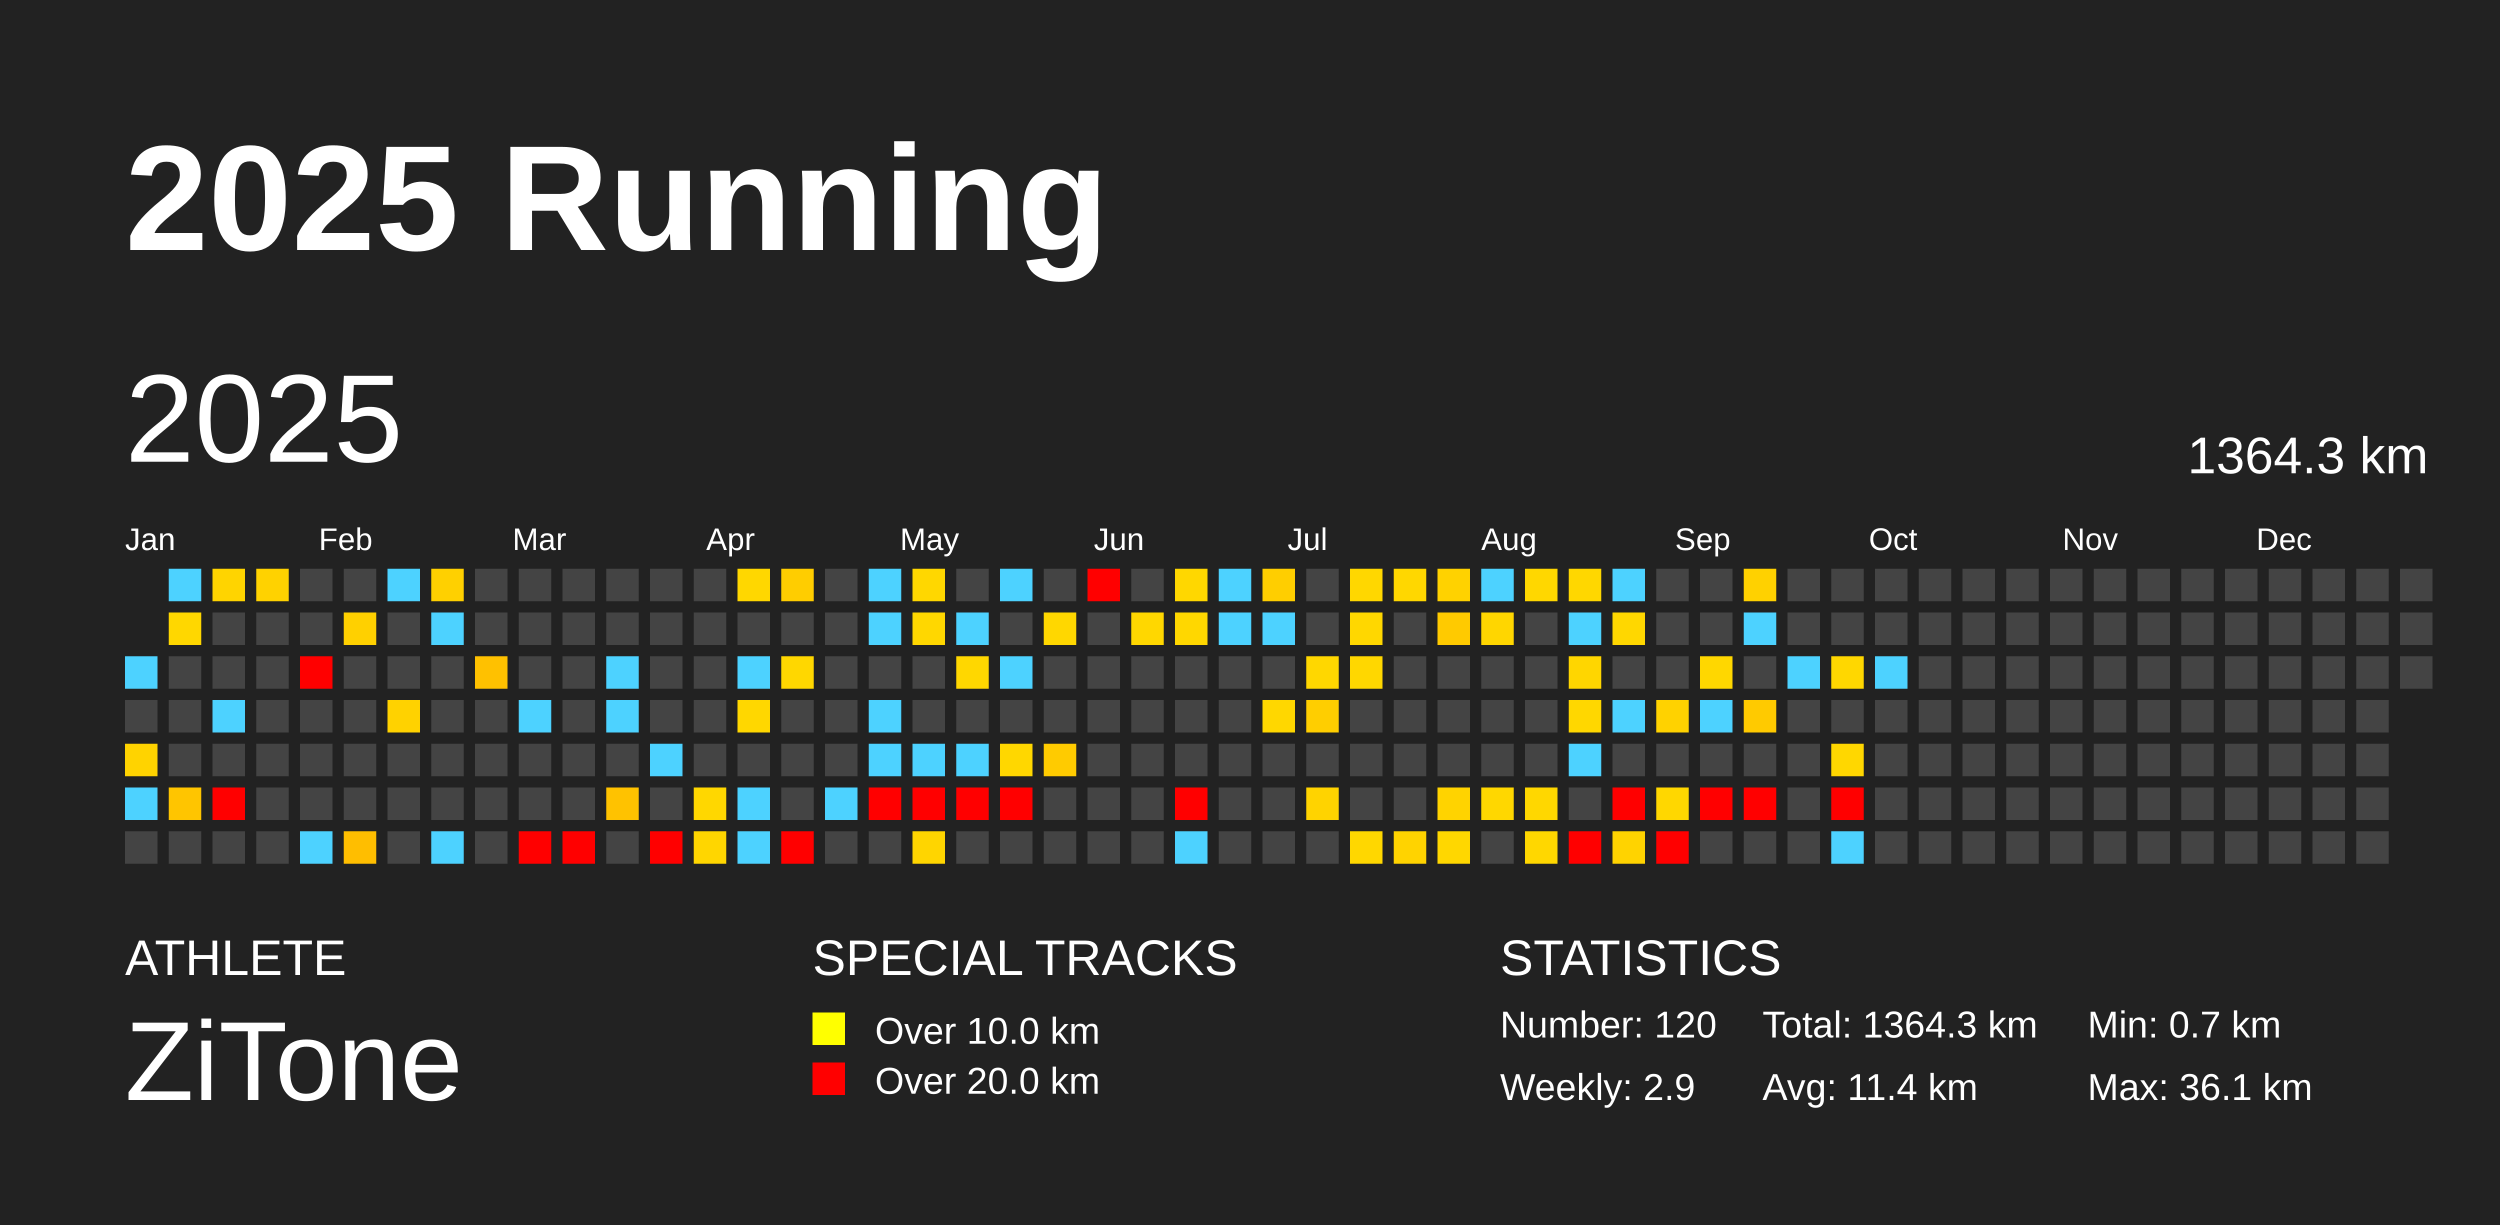
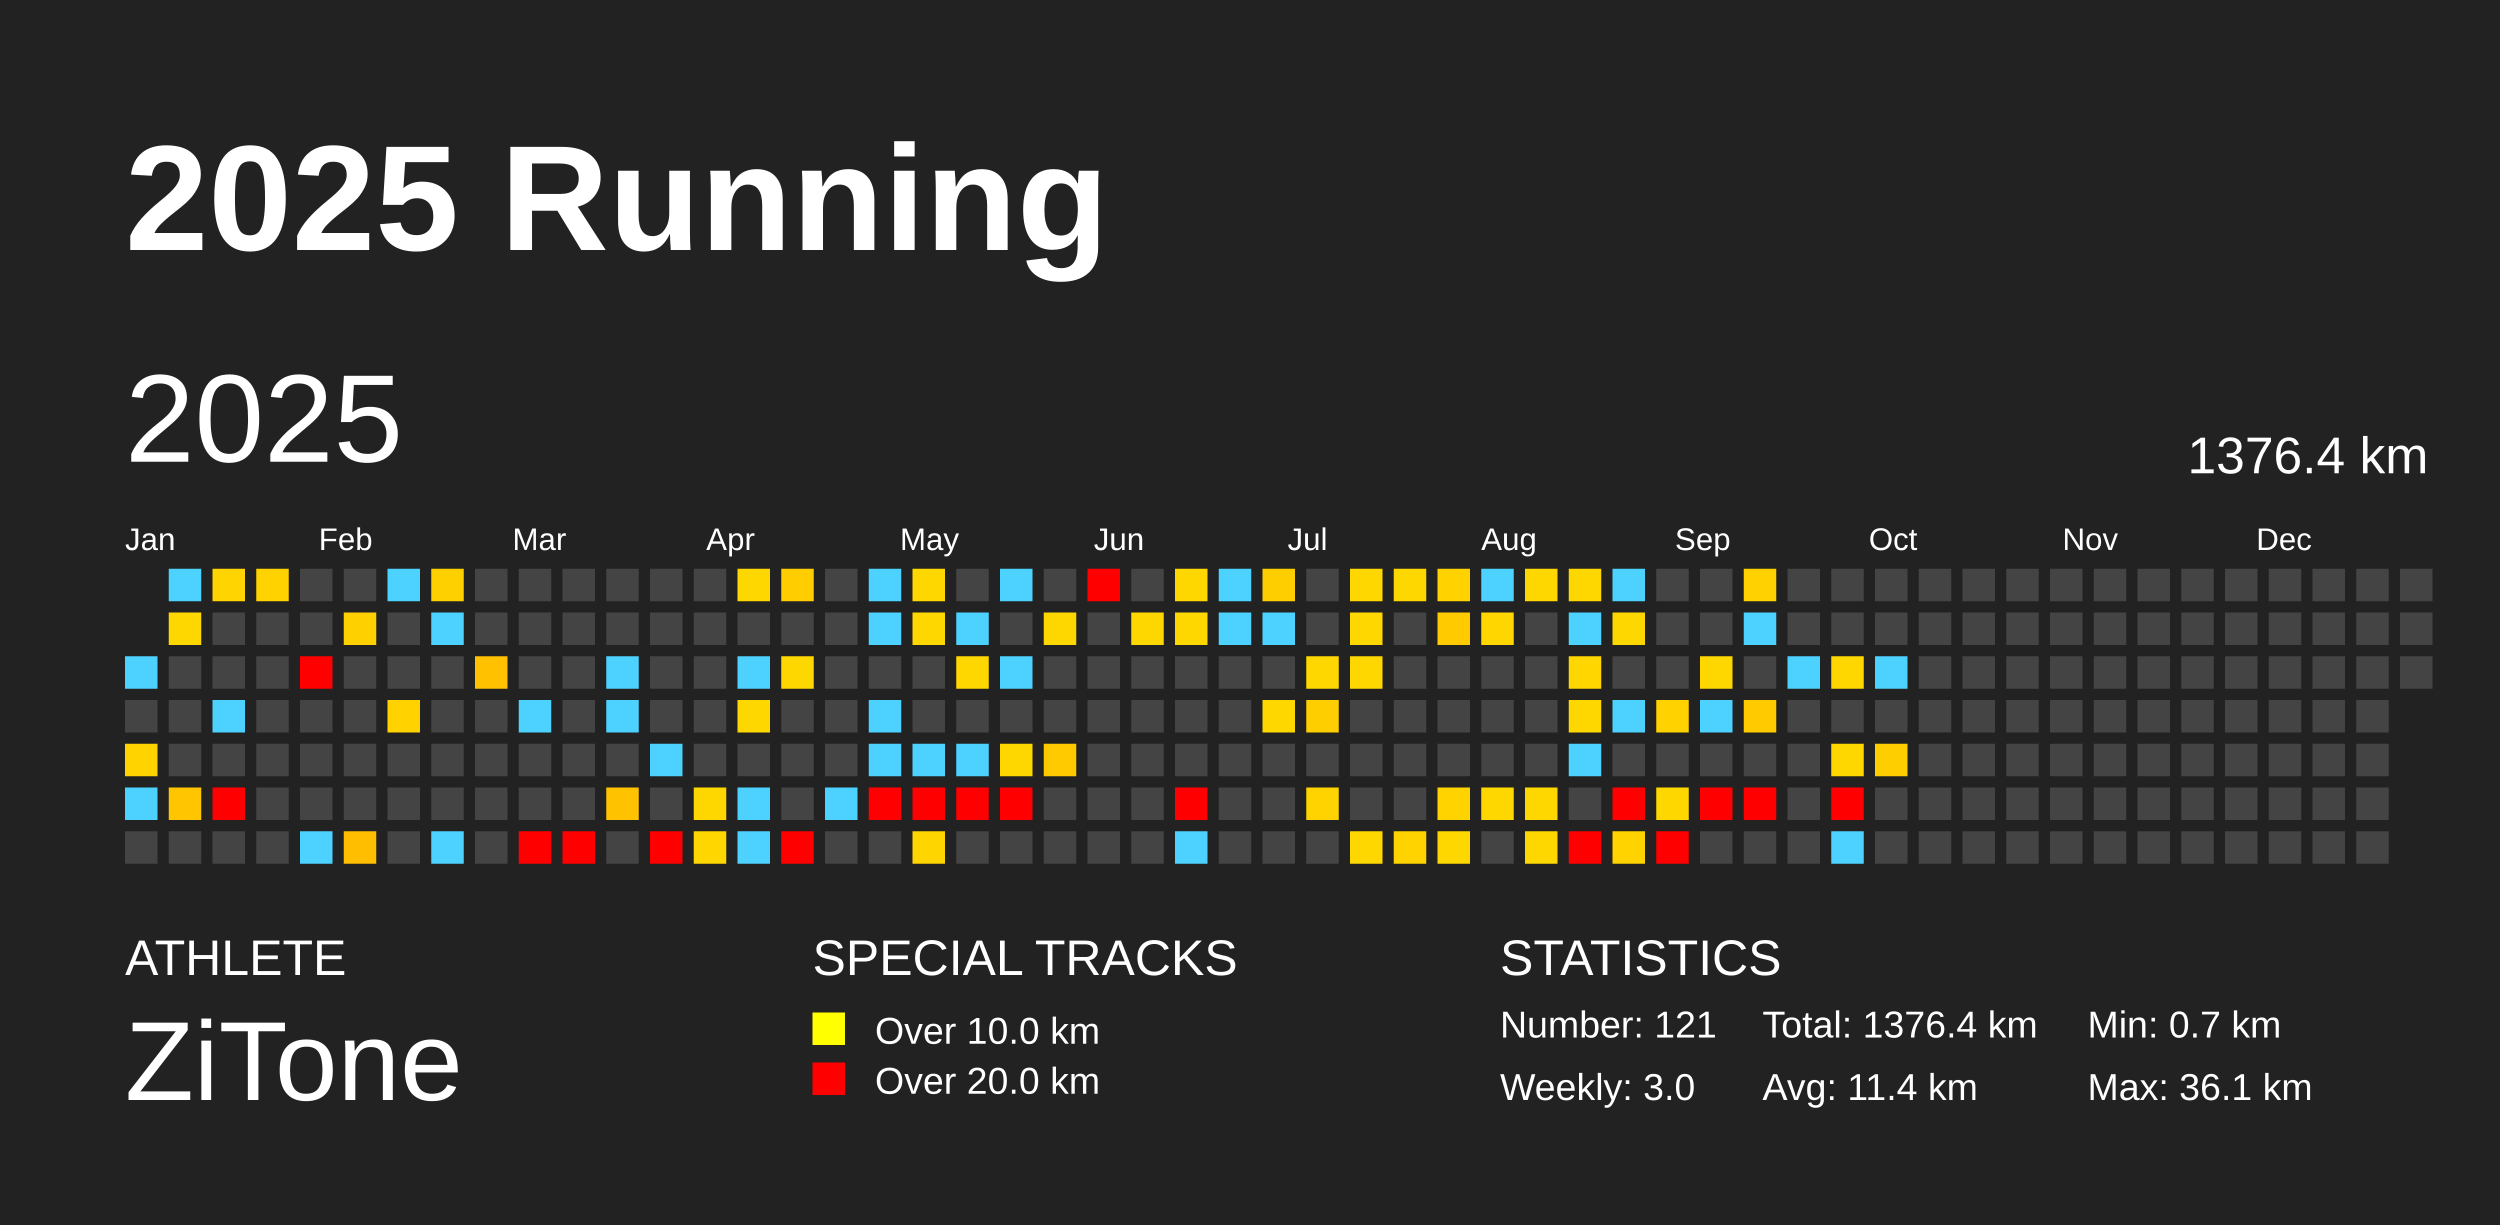
<svg xmlns="http://www.w3.org/2000/svg" baseProfile="full" height="98mm" version="1.1" viewBox="0,0,200,98" width="200mm">
  <defs />
  <rect fill="#222222" height="98" width="200" x="0" y="0" />
  <text fill="#FFFFFF" style="font-size:12px; font-family:Arial; font-weight:bold;" x="10" y="20">2025 Running</text>
  <text fill="#FFFFFF" style="font-size:4px; font-family:Arial" x="10" y="78">ATHLETE</text>
  <text fill="#FFFFFF" style="font-size:9px; font-family:Arial" x="10" y="88">ZiTone</text>
  <text fill="#FFFFFF" style="font-size:4px; font-family:Arial" x="65" y="78">SPECIAL TRACKS</text>
  <rect fill="yellow" height="2.6" width="2.6" x="65" y="81" />
  <text fill="#FFFFFF" style="font-size:3px; font-family:Arial" x="70" y="83.5">Over 10.0 km</text>
  <rect fill="red" height="2.6" width="2.6" x="65" y="85" />
  <text fill="#FFFFFF" style="font-size:3px; font-family:Arial" x="70" y="87.5">Over 20.0 km</text>
  <text fill="#FFFFFF" style="font-size:4px; font-family:Arial" x="120" y="78">STATISTICS</text>
-   <text fill="#FFFFFF" style="font-size:3px; font-family:Arial" x="120" y="83">Number: 120</text>
-   <text fill="#FFFFFF" style="font-size:3px; font-family:Arial" x="120" y="88">Weekly: 2.9</text>
-   <text fill="#FFFFFF" style="font-size:3px; font-family:Arial" x="141" y="83">Total: 1364.3 km</text>
+   <text fill="#FFFFFF" style="font-size:3px; font-family:Arial" x="120" y="83">Number: 121</text>
+   <text fill="#FFFFFF" style="font-size:3px; font-family:Arial" x="120" y="88">Weekly: 3.0</text>
+   <text fill="#FFFFFF" style="font-size:3px; font-family:Arial" x="141" y="83">Total: 1376.4 km</text>
  <text fill="#FFFFFF" style="font-size:3px; font-family:Arial" x="141" y="88">Avg: 11.4 km</text>
  <text fill="#FFFFFF" style="font-size:3px; font-family:Arial" x="167" y="83">Min: 0.7 km</text>
  <text fill="#FFFFFF" style="font-size:3px; font-family:Arial" x="167" y="88">Max: 36.1 km</text>
  <text dominant-baseline="hanging" fill="#FFFFFF" style="font-size:10.0px; font-family:Arial;" x="10" y="30">2025</text>
-   <text dominant-baseline="hanging" fill="#FFFFFF" style="font-size:4.125px; font-family:Arial;" x="175" y="35">1364.3 km</text>
+   <text dominant-baseline="hanging" fill="#FFFFFF" style="font-size:4.125px; font-family:Arial;" x="175" y="35">1376.4 km</text>
  <text fill="#FFFFFF" style="font-size:2.5px; font-family:Arial" x="10.0" y="44">Jan</text>
  <text fill="#FFFFFF" style="font-size:2.5px; font-family:Arial" x="25.5" y="44">Feb</text>
  <text fill="#FFFFFF" style="font-size:2.5px; font-family:Arial" x="41.0" y="44">Mar</text>
  <text fill="#FFFFFF" style="font-size:2.5px; font-family:Arial" x="56.5" y="44">Apr</text>
  <text fill="#FFFFFF" style="font-size:2.5px; font-family:Arial" x="72.0" y="44">May</text>
  <text fill="#FFFFFF" style="font-size:2.5px; font-family:Arial" x="87.5" y="44">Jun</text>
  <text fill="#FFFFFF" style="font-size:2.5px; font-family:Arial" x="103.0" y="44">Jul</text>
  <text fill="#FFFFFF" style="font-size:2.5px; font-family:Arial" x="118.5" y="44">Aug</text>
  <text fill="#FFFFFF" style="font-size:2.5px; font-family:Arial" x="134.0" y="44">Sep</text>
  <text fill="#FFFFFF" style="font-size:2.5px; font-family:Arial" x="149.5" y="44">Oct</text>
  <text fill="#FFFFFF" style="font-size:2.5px; font-family:Arial" x="165.0" y="44">Nov</text>
  <text fill="#FFFFFF" style="font-size:2.5px; font-family:Arial" x="180.5" y="44">Dec</text>
  <rect fill="#4dd2ff" height="2.6" width="2.6" x="10.0" y="52.5" />
  <rect fill="#444444" height="2.6" width="2.6" x="10.0" y="56.0" />
  <rect fill="#ffd300" height="2.6" width="2.6" x="10.0" y="59.5" />
  <rect fill="#4dd2ff" height="2.6" width="2.6" x="10.0" y="63.0" />
  <rect fill="#444444" height="2.6" width="2.6" x="10.0" y="66.5" />
  <rect fill="#4dd2ff" height="2.6" width="2.6" x="13.5" y="45.5" />
  <rect fill="#ffd700" height="2.6" width="2.6" x="13.5" y="49.0" />
  <rect fill="#444444" height="2.6" width="2.6" x="13.5" y="52.5" />
  <rect fill="#444444" height="2.6" width="2.6" x="13.5" y="56.0" />
  <rect fill="#444444" height="2.6" width="2.6" x="13.5" y="59.5" />
  <rect fill="#ffc500" height="2.6" width="2.6" x="13.5" y="63.0" />
  <rect fill="#444444" height="2.6" width="2.6" x="13.5" y="66.5" />
  <rect fill="#ffd400" height="2.6" width="2.6" x="17.0" y="45.5" />
  <rect fill="#444444" height="2.6" width="2.6" x="17.0" y="49.0" />
  <rect fill="#444444" height="2.6" width="2.6" x="17.0" y="52.5" />
  <rect fill="#4dd2ff" height="2.6" width="2.6" x="17.0" y="56.0" />
  <rect fill="#444444" height="2.6" width="2.6" x="17.0" y="59.5" />
  <rect fill="red" height="2.6" width="2.6" x="17.0" y="63.0" />
  <rect fill="#444444" height="2.6" width="2.6" x="17.0" y="66.5" />
  <rect fill="#ffd200" height="2.6" width="2.6" x="20.5" y="45.5" />
  <rect fill="#444444" height="2.6" width="2.6" x="20.5" y="49.0" />
  <rect fill="#444444" height="2.6" width="2.6" x="20.5" y="52.5" />
  <rect fill="#444444" height="2.6" width="2.6" x="20.5" y="56.0" />
  <rect fill="#444444" height="2.6" width="2.6" x="20.5" y="59.5" />
  <rect fill="#444444" height="2.6" width="2.6" x="20.5" y="63.0" />
  <rect fill="#444444" height="2.6" width="2.6" x="20.5" y="66.5" />
  <rect fill="#444444" height="2.6" width="2.6" x="24.0" y="45.5" />
  <rect fill="#444444" height="2.6" width="2.6" x="24.0" y="49.0" />
  <rect fill="red" height="2.6" width="2.6" x="24.0" y="52.5" />
  <rect fill="#444444" height="2.6" width="2.6" x="24.0" y="56.0" />
  <rect fill="#444444" height="2.6" width="2.6" x="24.0" y="59.5" />
  <rect fill="#444444" height="2.6" width="2.6" x="24.0" y="63.0" />
  <rect fill="#4dd2ff" height="2.6" width="2.6" x="24.0" y="66.5" />
  <rect fill="#444444" height="2.6" width="2.6" x="27.5" y="45.5" />
  <rect fill="#ffd000" height="2.6" width="2.6" x="27.5" y="49.0" />
  <rect fill="#444444" height="2.6" width="2.6" x="27.5" y="52.5" />
  <rect fill="#444444" height="2.6" width="2.6" x="27.5" y="56.0" />
  <rect fill="#444444" height="2.6" width="2.6" x="27.5" y="59.5" />
  <rect fill="#444444" height="2.6" width="2.6" x="27.5" y="63.0" />
  <rect fill="#ffbe00" height="2.6" width="2.6" x="27.5" y="66.5" />
  <rect fill="#4dd2ff" height="2.6" width="2.6" x="31.0" y="45.5" />
  <rect fill="#444444" height="2.6" width="2.6" x="31.0" y="49.0" />
  <rect fill="#444444" height="2.6" width="2.6" x="31.0" y="52.5" />
  <rect fill="#ffd200" height="2.6" width="2.6" x="31.0" y="56.0" />
  <rect fill="#444444" height="2.6" width="2.6" x="31.0" y="59.5" />
  <rect fill="#444444" height="2.6" width="2.6" x="31.0" y="63.0" />
  <rect fill="#444444" height="2.6" width="2.6" x="31.0" y="66.5" />
  <rect fill="#ffd000" height="2.6" width="2.6" x="34.5" y="45.5" />
  <rect fill="#4dd2ff" height="2.6" width="2.6" x="34.5" y="49.0" />
  <rect fill="#444444" height="2.6" width="2.6" x="34.5" y="52.5" />
  <rect fill="#444444" height="2.6" width="2.6" x="34.5" y="56.0" />
  <rect fill="#444444" height="2.6" width="2.6" x="34.5" y="59.5" />
  <rect fill="#444444" height="2.6" width="2.6" x="34.5" y="63.0" />
  <rect fill="#4dd2ff" height="2.6" width="2.6" x="34.5" y="66.5" />
  <rect fill="#444444" height="2.6" width="2.6" x="38.0" y="45.5" />
  <rect fill="#444444" height="2.6" width="2.6" x="38.0" y="49.0" />
  <rect fill="#ffc100" height="2.6" width="2.6" x="38.0" y="52.5" />
  <rect fill="#444444" height="2.6" width="2.6" x="38.0" y="56.0" />
  <rect fill="#444444" height="2.6" width="2.6" x="38.0" y="59.5" />
  <rect fill="#444444" height="2.6" width="2.6" x="38.0" y="63.0" />
  <rect fill="#444444" height="2.6" width="2.6" x="38.0" y="66.5" />
  <rect fill="#444444" height="2.6" width="2.6" x="41.5" y="45.5" />
  <rect fill="#444444" height="2.6" width="2.6" x="41.5" y="49.0" />
  <rect fill="#444444" height="2.6" width="2.6" x="41.5" y="52.5" />
  <rect fill="#4dd2ff" height="2.6" width="2.6" x="41.5" y="56.0" />
  <rect fill="#444444" height="2.6" width="2.6" x="41.5" y="59.5" />
  <rect fill="#444444" height="2.6" width="2.6" x="41.5" y="63.0" />
  <rect fill="red" height="2.6" width="2.6" x="41.5" y="66.5" />
  <rect fill="#444444" height="2.6" width="2.6" x="45.0" y="45.5" />
  <rect fill="#444444" height="2.6" width="2.6" x="45.0" y="49.0" />
  <rect fill="#444444" height="2.6" width="2.6" x="45.0" y="52.5" />
  <rect fill="#444444" height="2.6" width="2.6" x="45.0" y="56.0" />
  <rect fill="#444444" height="2.6" width="2.6" x="45.0" y="59.5" />
  <rect fill="#444444" height="2.6" width="2.6" x="45.0" y="63.0" />
  <rect fill="red" height="2.6" width="2.6" x="45.0" y="66.5" />
  <rect fill="#444444" height="2.6" width="2.6" x="48.5" y="45.5" />
  <rect fill="#444444" height="2.6" width="2.6" x="48.5" y="49.0" />
  <rect fill="#4dd2ff" height="2.6" width="2.6" x="48.5" y="52.5" />
  <rect fill="#4dd2ff" height="2.6" width="2.6" x="48.5" y="56.0" />
  <rect fill="#444444" height="2.6" width="2.6" x="48.5" y="59.5" />
  <rect fill="#ffc200" height="2.6" width="2.6" x="48.5" y="63.0" />
  <rect fill="#444444" height="2.6" width="2.6" x="48.5" y="66.5" />
  <rect fill="#444444" height="2.6" width="2.6" x="52.0" y="45.5" />
  <rect fill="#444444" height="2.6" width="2.6" x="52.0" y="49.0" />
  <rect fill="#444444" height="2.6" width="2.6" x="52.0" y="52.5" />
  <rect fill="#444444" height="2.6" width="2.6" x="52.0" y="56.0" />
  <rect fill="#4dd2ff" height="2.6" width="2.6" x="52.0" y="59.5" />
  <rect fill="#444444" height="2.6" width="2.6" x="52.0" y="63.0" />
  <rect fill="red" height="2.6" width="2.6" x="52.0" y="66.5" />
  <rect fill="#444444" height="2.6" width="2.6" x="55.5" y="45.5" />
  <rect fill="#444444" height="2.6" width="2.6" x="55.5" y="49.0" />
  <rect fill="#444444" height="2.6" width="2.6" x="55.5" y="52.5" />
  <rect fill="#444444" height="2.6" width="2.6" x="55.5" y="56.0" />
  <rect fill="#444444" height="2.6" width="2.6" x="55.5" y="59.5" />
  <rect fill="#ffd700" height="2.6" width="2.6" x="55.5" y="63.0" />
  <rect fill="#ffd600" height="2.6" width="2.6" x="55.5" y="66.5" />
  <rect fill="#ffd700" height="2.6" width="2.6" x="59.0" y="45.5" />
  <rect fill="#444444" height="2.6" width="2.6" x="59.0" y="49.0" />
  <rect fill="#4dd2ff" height="2.6" width="2.6" x="59.0" y="52.5" />
  <rect fill="#ffd700" height="2.6" width="2.6" x="59.0" y="56.0" />
  <rect fill="#444444" height="2.6" width="2.6" x="59.0" y="59.5" />
  <rect fill="#4dd2ff" height="2.6" width="2.6" x="59.0" y="63.0" />
  <rect fill="#4dd2ff" height="2.6" width="2.6" x="59.0" y="66.5" />
  <rect fill="#ffcd00" height="2.6" width="2.6" x="62.5" y="45.5" />
  <rect fill="#444444" height="2.6" width="2.6" x="62.5" y="49.0" />
  <rect fill="#ffd700" height="2.6" width="2.6" x="62.5" y="52.5" />
  <rect fill="#444444" height="2.6" width="2.6" x="62.5" y="56.0" />
  <rect fill="#444444" height="2.6" width="2.6" x="62.5" y="59.5" />
  <rect fill="#444444" height="2.6" width="2.6" x="62.5" y="63.0" />
  <rect fill="red" height="2.6" width="2.6" x="62.5" y="66.5" />
  <rect fill="#444444" height="2.6" width="2.6" x="66.0" y="45.5" />
  <rect fill="#444444" height="2.6" width="2.6" x="66.0" y="49.0" />
  <rect fill="#444444" height="2.6" width="2.6" x="66.0" y="52.5" />
  <rect fill="#444444" height="2.6" width="2.6" x="66.0" y="56.0" />
  <rect fill="#444444" height="2.6" width="2.6" x="66.0" y="59.5" />
  <rect fill="#4dd2ff" height="2.6" width="2.6" x="66.0" y="63.0" />
  <rect fill="#444444" height="2.6" width="2.6" x="66.0" y="66.5" />
  <rect fill="#4dd2ff" height="2.6" width="2.6" x="69.5" y="45.5" />
  <rect fill="#4dd2ff" height="2.6" width="2.6" x="69.5" y="49.0" />
  <rect fill="#444444" height="2.6" width="2.6" x="69.5" y="52.5" />
  <rect fill="#4dd2ff" height="2.6" width="2.6" x="69.5" y="56.0" />
  <rect fill="#4dd2ff" height="2.6" width="2.6" x="69.5" y="59.5" />
  <rect fill="red" height="2.6" width="2.6" x="69.5" y="63.0" />
  <rect fill="#444444" height="2.6" width="2.6" x="69.5" y="66.5" />
  <rect fill="#ffd700" height="2.6" width="2.6" x="73.0" y="45.5" />
  <rect fill="#ffd700" height="2.6" width="2.6" x="73.0" y="49.0" />
  <rect fill="#444444" height="2.6" width="2.6" x="73.0" y="52.5" />
  <rect fill="#444444" height="2.6" width="2.6" x="73.0" y="56.0" />
  <rect fill="#4dd2ff" height="2.6" width="2.6" x="73.0" y="59.5" />
  <rect fill="red" height="2.6" width="2.6" x="73.0" y="63.0" />
  <rect fill="#ffd500" height="2.6" width="2.6" x="73.0" y="66.5" />
  <rect fill="#444444" height="2.6" width="2.6" x="76.5" y="45.5" />
  <rect fill="#4dd2ff" height="2.6" width="2.6" x="76.5" y="49.0" />
  <rect fill="#ffd700" height="2.6" width="2.6" x="76.5" y="52.5" />
  <rect fill="#444444" height="2.6" width="2.6" x="76.5" y="56.0" />
  <rect fill="#4dd2ff" height="2.6" width="2.6" x="76.5" y="59.5" />
  <rect fill="red" height="2.6" width="2.6" x="76.5" y="63.0" />
  <rect fill="#444444" height="2.6" width="2.6" x="76.5" y="66.5" />
  <rect fill="#4dd2ff" height="2.6" width="2.6" x="80.0" y="45.5" />
  <rect fill="#444444" height="2.6" width="2.6" x="80.0" y="49.0" />
  <rect fill="#4dd2ff" height="2.6" width="2.6" x="80.0" y="52.5" />
  <rect fill="#444444" height="2.6" width="2.6" x="80.0" y="56.0" />
  <rect fill="#ffd700" height="2.6" width="2.6" x="80.0" y="59.5" />
  <rect fill="red" height="2.6" width="2.6" x="80.0" y="63.0" />
  <rect fill="#444444" height="2.6" width="2.6" x="80.0" y="66.5" />
  <rect fill="#444444" height="2.6" width="2.6" x="83.5" y="45.5" />
  <rect fill="#ffd700" height="2.6" width="2.6" x="83.5" y="49.0" />
  <rect fill="#444444" height="2.6" width="2.6" x="83.5" y="52.5" />
  <rect fill="#444444" height="2.6" width="2.6" x="83.5" y="56.0" />
  <rect fill="#ffcb00" height="2.6" width="2.6" x="83.5" y="59.5" />
  <rect fill="#444444" height="2.6" width="2.6" x="83.5" y="63.0" />
  <rect fill="#444444" height="2.6" width="2.6" x="83.5" y="66.5" />
  <rect fill="red" height="2.6" width="2.6" x="87.0" y="45.5" />
  <rect fill="#444444" height="2.6" width="2.6" x="87.0" y="49.0" />
  <rect fill="#444444" height="2.6" width="2.6" x="87.0" y="52.5" />
  <rect fill="#444444" height="2.6" width="2.6" x="87.0" y="56.0" />
  <rect fill="#444444" height="2.6" width="2.6" x="87.0" y="59.5" />
  <rect fill="#444444" height="2.6" width="2.6" x="87.0" y="63.0" />
  <rect fill="#444444" height="2.6" width="2.6" x="87.0" y="66.5" />
  <rect fill="#444444" height="2.6" width="2.6" x="90.5" y="45.5" />
  <rect fill="#ffd700" height="2.6" width="2.6" x="90.5" y="49.0" />
  <rect fill="#444444" height="2.6" width="2.6" x="90.5" y="52.5" />
  <rect fill="#444444" height="2.6" width="2.6" x="90.5" y="56.0" />
  <rect fill="#444444" height="2.6" width="2.6" x="90.5" y="59.5" />
  <rect fill="#444444" height="2.6" width="2.6" x="90.5" y="63.0" />
  <rect fill="#444444" height="2.6" width="2.6" x="90.5" y="66.5" />
  <rect fill="#ffd700" height="2.6" width="2.6" x="94.0" y="45.5" />
  <rect fill="#ffd700" height="2.6" width="2.6" x="94.0" y="49.0" />
  <rect fill="#444444" height="2.6" width="2.6" x="94.0" y="52.5" />
  <rect fill="#444444" height="2.6" width="2.6" x="94.0" y="56.0" />
  <rect fill="#444444" height="2.6" width="2.6" x="94.0" y="59.5" />
  <rect fill="red" height="2.6" width="2.6" x="94.0" y="63.0" />
  <rect fill="#4dd2ff" height="2.6" width="2.6" x="94.0" y="66.5" />
  <rect fill="#4dd2ff" height="2.6" width="2.6" x="97.5" y="45.5" />
  <rect fill="#4dd2ff" height="2.6" width="2.6" x="97.5" y="49.0" />
  <rect fill="#444444" height="2.6" width="2.6" x="97.5" y="52.5" />
  <rect fill="#444444" height="2.6" width="2.6" x="97.5" y="56.0" />
  <rect fill="#444444" height="2.6" width="2.6" x="97.5" y="59.5" />
  <rect fill="#444444" height="2.6" width="2.6" x="97.5" y="63.0" />
  <rect fill="#444444" height="2.6" width="2.6" x="97.5" y="66.5" />
  <rect fill="#ffce00" height="2.6" width="2.6" x="101.0" y="45.5" />
  <rect fill="#4dd2ff" height="2.6" width="2.6" x="101.0" y="49.0" />
  <rect fill="#444444" height="2.6" width="2.6" x="101.0" y="52.5" />
  <rect fill="#ffd700" height="2.6" width="2.6" x="101.0" y="56.0" />
  <rect fill="#444444" height="2.6" width="2.6" x="101.0" y="59.5" />
  <rect fill="#444444" height="2.6" width="2.6" x="101.0" y="63.0" />
  <rect fill="#444444" height="2.6" width="2.6" x="101.0" y="66.5" />
  <rect fill="#444444" height="2.6" width="2.6" x="104.5" y="45.5" />
  <rect fill="#444444" height="2.6" width="2.6" x="104.5" y="49.0" />
  <rect fill="#ffd700" height="2.6" width="2.6" x="104.5" y="52.5" />
  <rect fill="#ffce00" height="2.6" width="2.6" x="104.5" y="56.0" />
  <rect fill="#444444" height="2.6" width="2.6" x="104.5" y="59.5" />
  <rect fill="#ffd300" height="2.6" width="2.6" x="104.5" y="63.0" />
  <rect fill="#444444" height="2.6" width="2.6" x="104.5" y="66.5" />
  <rect fill="#ffd700" height="2.6" width="2.6" x="108.0" y="45.5" />
  <rect fill="#ffd700" height="2.6" width="2.6" x="108.0" y="49.0" />
  <rect fill="#ffd700" height="2.6" width="2.6" x="108.0" y="52.5" />
  <rect fill="#444444" height="2.6" width="2.6" x="108.0" y="56.0" />
  <rect fill="#444444" height="2.6" width="2.6" x="108.0" y="59.5" />
  <rect fill="#444444" height="2.6" width="2.6" x="108.0" y="63.0" />
  <rect fill="#ffd700" height="2.6" width="2.6" x="108.0" y="66.5" />
  <rect fill="#ffd700" height="2.6" width="2.6" x="111.5" y="45.5" />
  <rect fill="#444444" height="2.6" width="2.6" x="111.5" y="49.0" />
  <rect fill="#444444" height="2.6" width="2.6" x="111.5" y="52.5" />
  <rect fill="#444444" height="2.6" width="2.6" x="111.5" y="56.0" />
  <rect fill="#444444" height="2.6" width="2.6" x="111.5" y="59.5" />
  <rect fill="#444444" height="2.6" width="2.6" x="111.5" y="63.0" />
  <rect fill="#ffd300" height="2.6" width="2.6" x="111.5" y="66.5" />
  <rect fill="#ffd200" height="2.6" width="2.6" x="115.0" y="45.5" />
  <rect fill="#ffca00" height="2.6" width="2.6" x="115.0" y="49.0" />
  <rect fill="#444444" height="2.6" width="2.6" x="115.0" y="52.5" />
  <rect fill="#444444" height="2.6" width="2.6" x="115.0" y="56.0" />
  <rect fill="#444444" height="2.6" width="2.6" x="115.0" y="59.5" />
  <rect fill="#ffd300" height="2.6" width="2.6" x="115.0" y="63.0" />
  <rect fill="#ffd700" height="2.6" width="2.6" x="115.0" y="66.5" />
  <rect fill="#4dd2ff" height="2.6" width="2.6" x="118.5" y="45.5" />
  <rect fill="#ffd600" height="2.6" width="2.6" x="118.5" y="49.0" />
  <rect fill="#444444" height="2.6" width="2.6" x="118.5" y="52.5" />
  <rect fill="#444444" height="2.6" width="2.6" x="118.5" y="56.0" />
  <rect fill="#444444" height="2.6" width="2.6" x="118.5" y="59.5" />
  <rect fill="#ffd700" height="2.6" width="2.6" x="118.5" y="63.0" />
  <rect fill="#444444" height="2.6" width="2.6" x="118.5" y="66.5" />
  <rect fill="#ffd700" height="2.6" width="2.6" x="122.0" y="45.5" />
  <rect fill="#444444" height="2.6" width="2.6" x="122.0" y="49.0" />
  <rect fill="#444444" height="2.6" width="2.6" x="122.0" y="52.5" />
  <rect fill="#444444" height="2.6" width="2.6" x="122.0" y="56.0" />
  <rect fill="#444444" height="2.6" width="2.6" x="122.0" y="59.5" />
  <rect fill="#ffd700" height="2.6" width="2.6" x="122.0" y="63.0" />
  <rect fill="#ffd700" height="2.6" width="2.6" x="122.0" y="66.5" />
  <rect fill="#ffd700" height="2.6" width="2.6" x="125.5" y="45.5" />
  <rect fill="#4dd2ff" height="2.6" width="2.6" x="125.5" y="49.0" />
  <rect fill="#ffd600" height="2.6" width="2.6" x="125.5" y="52.5" />
  <rect fill="#ffd700" height="2.6" width="2.6" x="125.5" y="56.0" />
  <rect fill="#4dd2ff" height="2.6" width="2.6" x="125.5" y="59.5" />
  <rect fill="#444444" height="2.6" width="2.6" x="125.5" y="63.0" />
  <rect fill="red" height="2.6" width="2.6" x="125.5" y="66.5" />
  <rect fill="#4dd2ff" height="2.6" width="2.6" x="129.0" y="45.5" />
  <rect fill="#ffd700" height="2.6" width="2.6" x="129.0" y="49.0" />
  <rect fill="#444444" height="2.6" width="2.6" x="129.0" y="52.5" />
  <rect fill="#4dd2ff" height="2.6" width="2.6" x="129.0" y="56.0" />
  <rect fill="#444444" height="2.6" width="2.6" x="129.0" y="59.5" />
  <rect fill="red" height="2.6" width="2.6" x="129.0" y="63.0" />
  <rect fill="#ffd300" height="2.6" width="2.6" x="129.0" y="66.5" />
  <rect fill="#444444" height="2.6" width="2.6" x="132.5" y="45.5" />
  <rect fill="#444444" height="2.6" width="2.6" x="132.5" y="49.0" />
  <rect fill="#444444" height="2.6" width="2.6" x="132.5" y="52.5" />
  <rect fill="#ffd200" height="2.6" width="2.6" x="132.5" y="56.0" />
  <rect fill="#444444" height="2.6" width="2.6" x="132.5" y="59.5" />
  <rect fill="#ffd700" height="2.6" width="2.6" x="132.5" y="63.0" />
  <rect fill="red" height="2.6" width="2.6" x="132.5" y="66.5" />
  <rect fill="#444444" height="2.6" width="2.6" x="136.0" y="45.5" />
  <rect fill="#444444" height="2.6" width="2.6" x="136.0" y="49.0" />
  <rect fill="#ffd700" height="2.6" width="2.6" x="136.0" y="52.5" />
  <rect fill="#4dd2ff" height="2.6" width="2.6" x="136.0" y="56.0" />
  <rect fill="#444444" height="2.6" width="2.6" x="136.0" y="59.5" />
  <rect fill="red" height="2.6" width="2.6" x="136.0" y="63.0" />
  <rect fill="#444444" height="2.6" width="2.6" x="136.0" y="66.5" />
  <rect fill="#ffd100" height="2.6" width="2.6" x="139.5" y="45.5" />
  <rect fill="#4dd2ff" height="2.6" width="2.6" x="139.5" y="49.0" />
  <rect fill="#444444" height="2.6" width="2.6" x="139.5" y="52.5" />
  <rect fill="#ffca00" height="2.6" width="2.6" x="139.5" y="56.0" />
  <rect fill="#444444" height="2.6" width="2.6" x="139.5" y="59.5" />
  <rect fill="red" height="2.6" width="2.6" x="139.5" y="63.0" />
  <rect fill="#444444" height="2.6" width="2.6" x="139.5" y="66.5" />
  <rect fill="#444444" height="2.6" width="2.6" x="143.0" y="45.5" />
  <rect fill="#444444" height="2.6" width="2.6" x="143.0" y="49.0" />
  <rect fill="#4dd2ff" height="2.6" width="2.6" x="143.0" y="52.5" />
  <rect fill="#444444" height="2.6" width="2.6" x="143.0" y="56.0" />
  <rect fill="#444444" height="2.6" width="2.6" x="143.0" y="59.5" />
  <rect fill="#444444" height="2.6" width="2.6" x="143.0" y="63.0" />
  <rect fill="#444444" height="2.6" width="2.6" x="143.0" y="66.5" />
  <rect fill="#444444" height="2.6" width="2.6" x="146.5" y="45.5" />
  <rect fill="#444444" height="2.6" width="2.6" x="146.5" y="49.0" />
  <rect fill="#ffd700" height="2.6" width="2.6" x="146.5" y="52.5" />
  <rect fill="#444444" height="2.6" width="2.6" x="146.5" y="56.0" />
  <rect fill="#ffd700" height="2.6" width="2.6" x="146.5" y="59.5" />
  <rect fill="red" height="2.6" width="2.6" x="146.5" y="63.0" />
  <rect fill="#4dd2ff" height="2.6" width="2.6" x="146.5" y="66.5" />
  <rect fill="#444444" height="2.6" width="2.6" x="150.0" y="45.5" />
  <rect fill="#444444" height="2.6" width="2.6" x="150.0" y="49.0" />
  <rect fill="#4dd2ff" height="2.6" width="2.6" x="150.0" y="52.5" />
  <rect fill="#444444" height="2.6" width="2.6" x="150.0" y="56.0" />
-   <rect fill="#444444" height="2.6" width="2.6" x="150.0" y="59.5" />
+   <rect fill="#ffce00" height="2.6" width="2.6" x="150.0" y="59.5" />
  <rect fill="#444444" height="2.6" width="2.6" x="150.0" y="63.0" />
  <rect fill="#444444" height="2.6" width="2.6" x="150.0" y="66.5" />
  <rect fill="#444444" height="2.6" width="2.6" x="153.5" y="45.5" />
  <rect fill="#444444" height="2.6" width="2.6" x="153.5" y="49.0" />
  <rect fill="#444444" height="2.6" width="2.6" x="153.5" y="52.5" />
  <rect fill="#444444" height="2.6" width="2.6" x="153.5" y="56.0" />
  <rect fill="#444444" height="2.6" width="2.6" x="153.5" y="59.5" />
  <rect fill="#444444" height="2.6" width="2.6" x="153.5" y="63.0" />
  <rect fill="#444444" height="2.6" width="2.6" x="153.5" y="66.5" />
  <rect fill="#444444" height="2.6" width="2.6" x="157.0" y="45.5" />
  <rect fill="#444444" height="2.6" width="2.6" x="157.0" y="49.0" />
  <rect fill="#444444" height="2.6" width="2.6" x="157.0" y="52.5" />
  <rect fill="#444444" height="2.6" width="2.6" x="157.0" y="56.0" />
  <rect fill="#444444" height="2.6" width="2.6" x="157.0" y="59.5" />
  <rect fill="#444444" height="2.6" width="2.6" x="157.0" y="63.0" />
  <rect fill="#444444" height="2.6" width="2.6" x="157.0" y="66.5" />
  <rect fill="#444444" height="2.6" width="2.6" x="160.5" y="45.5" />
  <rect fill="#444444" height="2.6" width="2.6" x="160.5" y="49.0" />
  <rect fill="#444444" height="2.6" width="2.6" x="160.5" y="52.5" />
  <rect fill="#444444" height="2.6" width="2.6" x="160.5" y="56.0" />
  <rect fill="#444444" height="2.6" width="2.6" x="160.5" y="59.5" />
  <rect fill="#444444" height="2.6" width="2.6" x="160.5" y="63.0" />
  <rect fill="#444444" height="2.6" width="2.6" x="160.5" y="66.5" />
  <rect fill="#444444" height="2.6" width="2.6" x="164.0" y="45.5" />
  <rect fill="#444444" height="2.6" width="2.6" x="164.0" y="49.0" />
  <rect fill="#444444" height="2.6" width="2.6" x="164.0" y="52.5" />
  <rect fill="#444444" height="2.6" width="2.6" x="164.0" y="56.0" />
  <rect fill="#444444" height="2.6" width="2.6" x="164.0" y="59.5" />
  <rect fill="#444444" height="2.6" width="2.6" x="164.0" y="63.0" />
  <rect fill="#444444" height="2.6" width="2.6" x="164.0" y="66.5" />
  <rect fill="#444444" height="2.6" width="2.6" x="167.5" y="45.5" />
  <rect fill="#444444" height="2.6" width="2.6" x="167.5" y="49.0" />
  <rect fill="#444444" height="2.6" width="2.6" x="167.5" y="52.5" />
  <rect fill="#444444" height="2.6" width="2.6" x="167.5" y="56.0" />
  <rect fill="#444444" height="2.6" width="2.6" x="167.5" y="59.5" />
  <rect fill="#444444" height="2.6" width="2.6" x="167.5" y="63.0" />
  <rect fill="#444444" height="2.6" width="2.6" x="167.5" y="66.5" />
  <rect fill="#444444" height="2.6" width="2.6" x="171.0" y="45.5" />
  <rect fill="#444444" height="2.6" width="2.6" x="171.0" y="49.0" />
  <rect fill="#444444" height="2.6" width="2.6" x="171.0" y="52.5" />
  <rect fill="#444444" height="2.6" width="2.6" x="171.0" y="56.0" />
  <rect fill="#444444" height="2.6" width="2.6" x="171.0" y="59.5" />
  <rect fill="#444444" height="2.6" width="2.6" x="171.0" y="63.0" />
  <rect fill="#444444" height="2.6" width="2.6" x="171.0" y="66.5" />
  <rect fill="#444444" height="2.6" width="2.6" x="174.5" y="45.5" />
  <rect fill="#444444" height="2.6" width="2.6" x="174.5" y="49.0" />
  <rect fill="#444444" height="2.6" width="2.6" x="174.5" y="52.5" />
  <rect fill="#444444" height="2.6" width="2.6" x="174.5" y="56.0" />
  <rect fill="#444444" height="2.6" width="2.6" x="174.5" y="59.5" />
  <rect fill="#444444" height="2.6" width="2.6" x="174.5" y="63.0" />
  <rect fill="#444444" height="2.6" width="2.6" x="174.5" y="66.5" />
  <rect fill="#444444" height="2.6" width="2.6" x="178.0" y="45.5" />
  <rect fill="#444444" height="2.6" width="2.6" x="178.0" y="49.0" />
  <rect fill="#444444" height="2.6" width="2.6" x="178.0" y="52.5" />
  <rect fill="#444444" height="2.6" width="2.6" x="178.0" y="56.0" />
  <rect fill="#444444" height="2.6" width="2.6" x="178.0" y="59.5" />
  <rect fill="#444444" height="2.6" width="2.6" x="178.0" y="63.0" />
  <rect fill="#444444" height="2.6" width="2.6" x="178.0" y="66.5" />
  <rect fill="#444444" height="2.6" width="2.6" x="181.5" y="45.5" />
  <rect fill="#444444" height="2.6" width="2.6" x="181.5" y="49.0" />
  <rect fill="#444444" height="2.6" width="2.6" x="181.5" y="52.5" />
  <rect fill="#444444" height="2.6" width="2.6" x="181.5" y="56.0" />
  <rect fill="#444444" height="2.6" width="2.6" x="181.5" y="59.5" />
  <rect fill="#444444" height="2.6" width="2.6" x="181.5" y="63.0" />
  <rect fill="#444444" height="2.6" width="2.6" x="181.5" y="66.5" />
  <rect fill="#444444" height="2.6" width="2.6" x="185.0" y="45.5" />
  <rect fill="#444444" height="2.6" width="2.6" x="185.0" y="49.0" />
  <rect fill="#444444" height="2.6" width="2.6" x="185.0" y="52.5" />
  <rect fill="#444444" height="2.6" width="2.6" x="185.0" y="56.0" />
  <rect fill="#444444" height="2.6" width="2.6" x="185.0" y="59.5" />
  <rect fill="#444444" height="2.6" width="2.6" x="185.0" y="63.0" />
  <rect fill="#444444" height="2.6" width="2.6" x="185.0" y="66.5" />
  <rect fill="#444444" height="2.6" width="2.6" x="188.5" y="45.5" />
  <rect fill="#444444" height="2.6" width="2.6" x="188.5" y="49.0" />
  <rect fill="#444444" height="2.6" width="2.6" x="188.5" y="52.5" />
  <rect fill="#444444" height="2.6" width="2.6" x="188.5" y="56.0" />
  <rect fill="#444444" height="2.6" width="2.6" x="188.5" y="59.5" />
  <rect fill="#444444" height="2.6" width="2.6" x="188.5" y="63.0" />
  <rect fill="#444444" height="2.6" width="2.6" x="188.5" y="66.5" />
  <rect fill="#444444" height="2.6" width="2.6" x="192.0" y="45.5" />
  <rect fill="#444444" height="2.6" width="2.6" x="192.0" y="49.0" />
  <rect fill="#444444" height="2.6" width="2.6" x="192.0" y="52.5" />
</svg>
